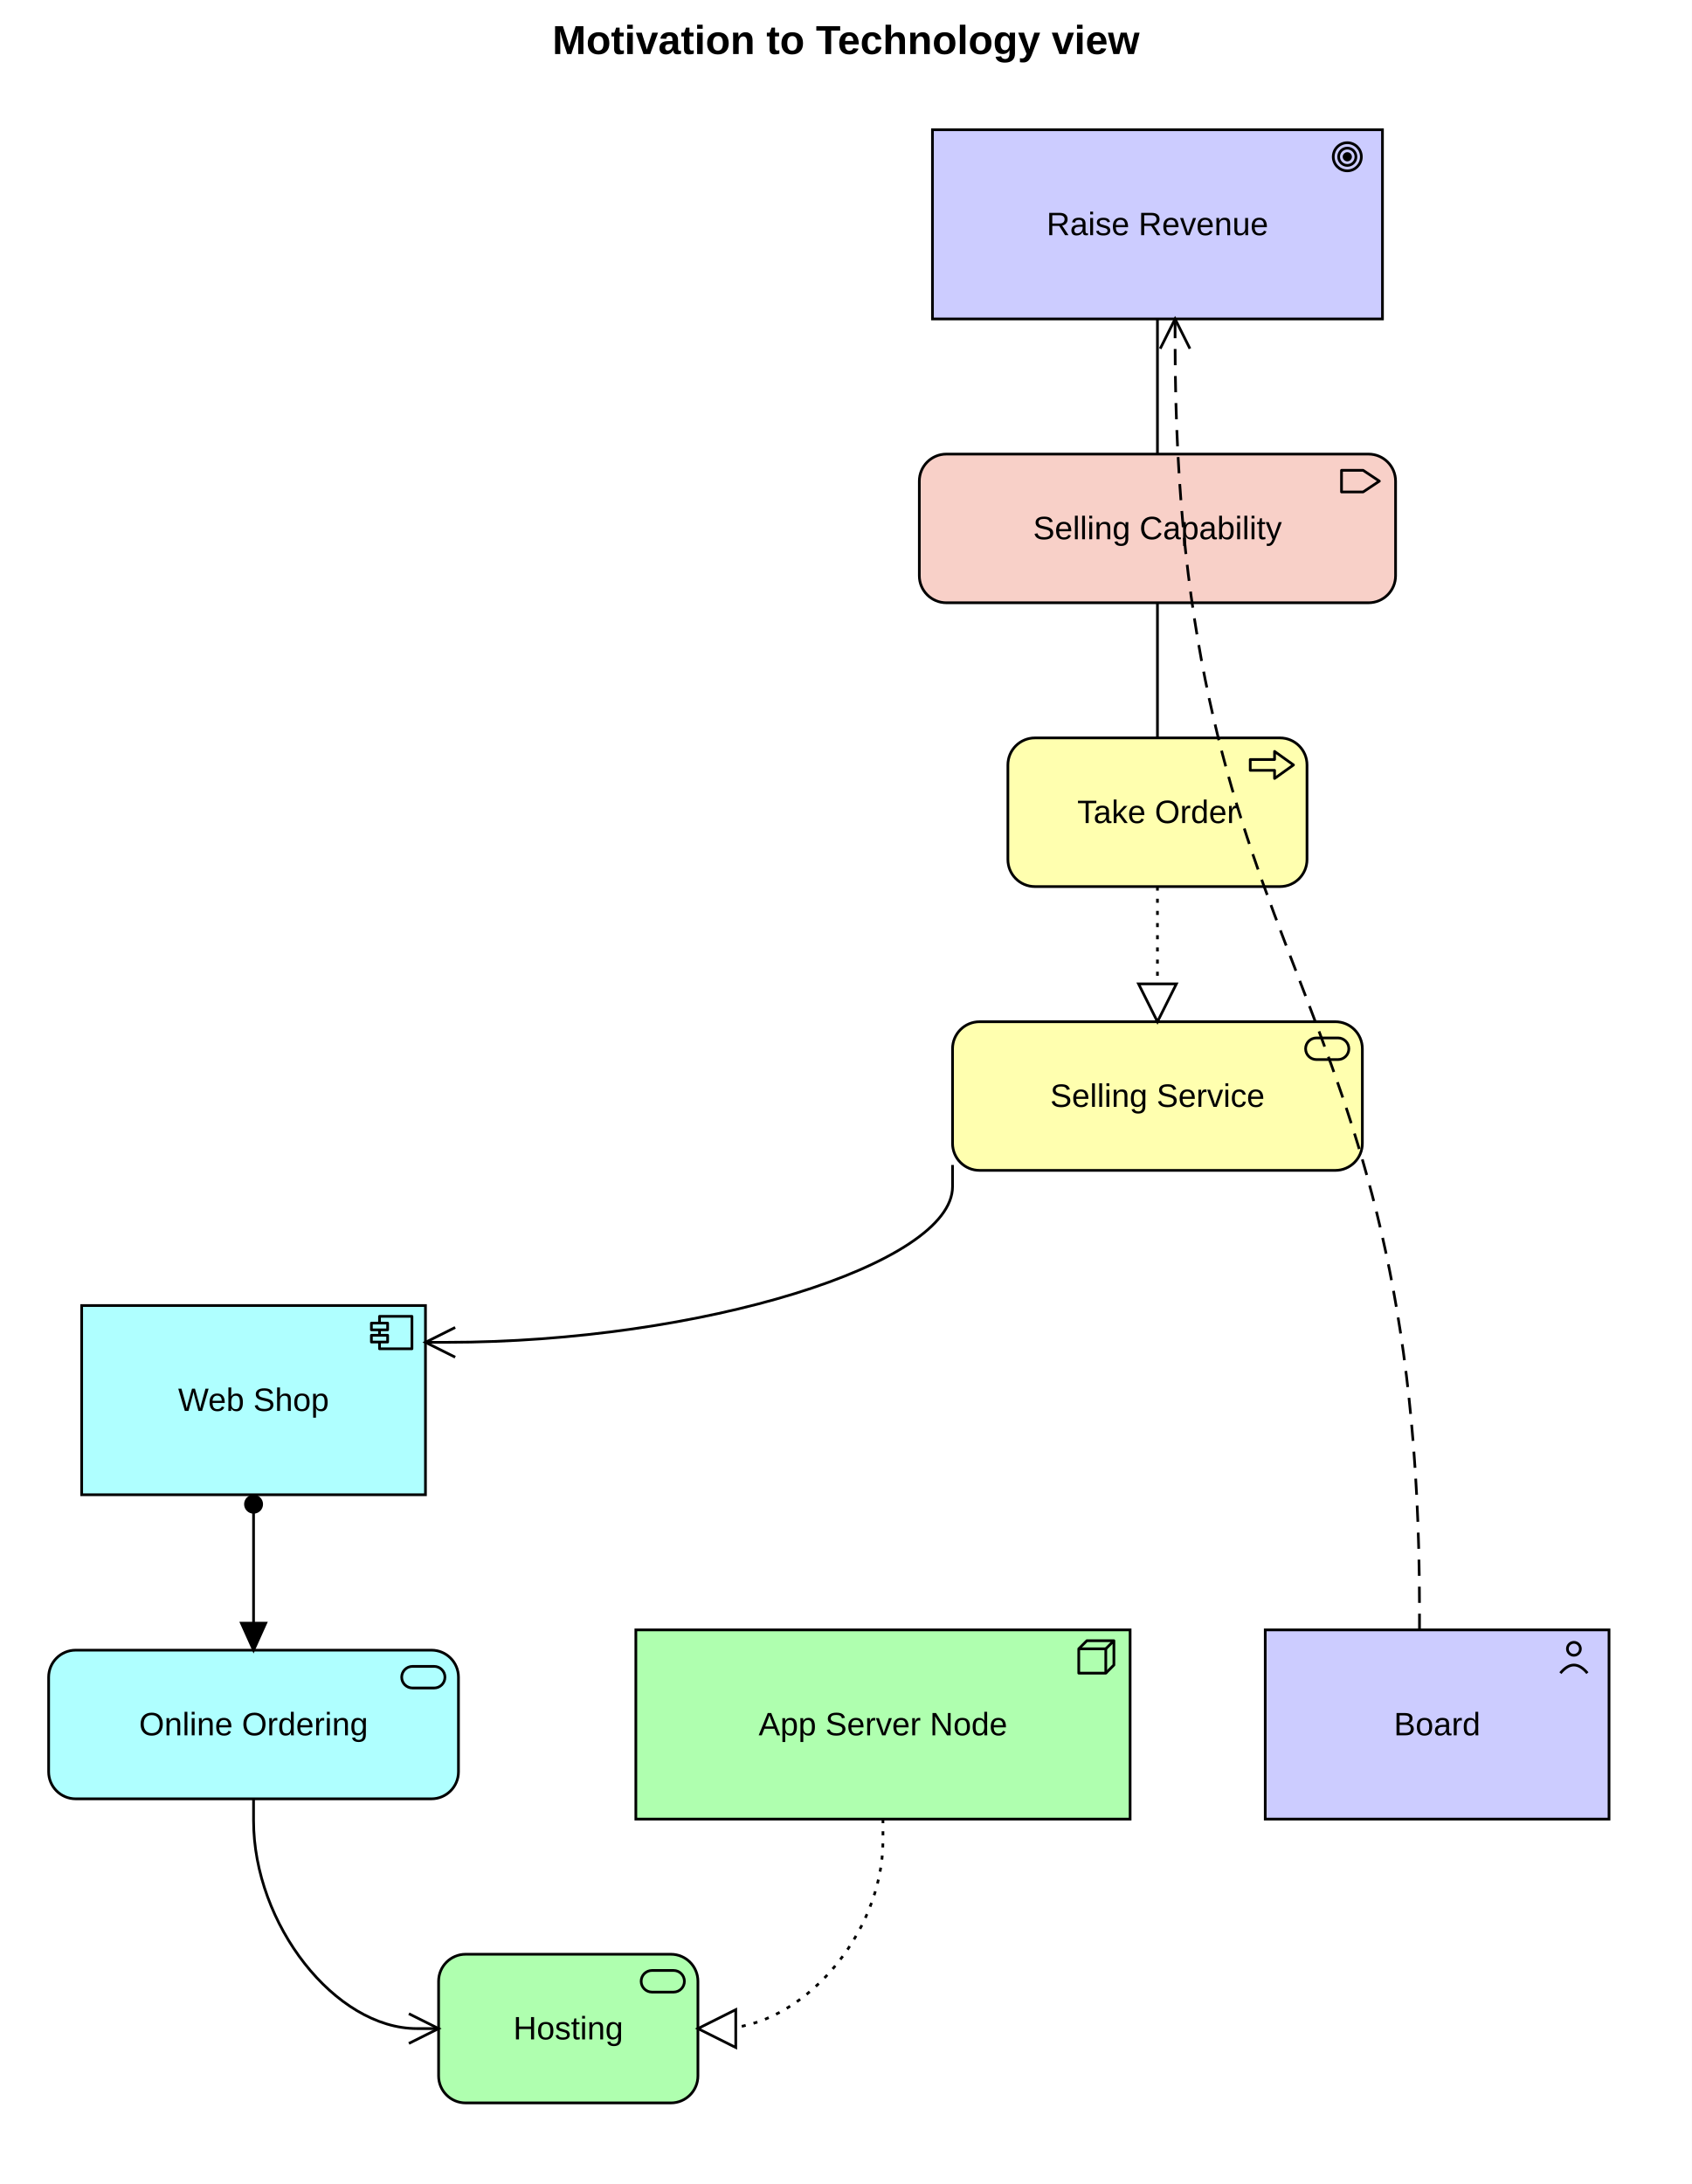
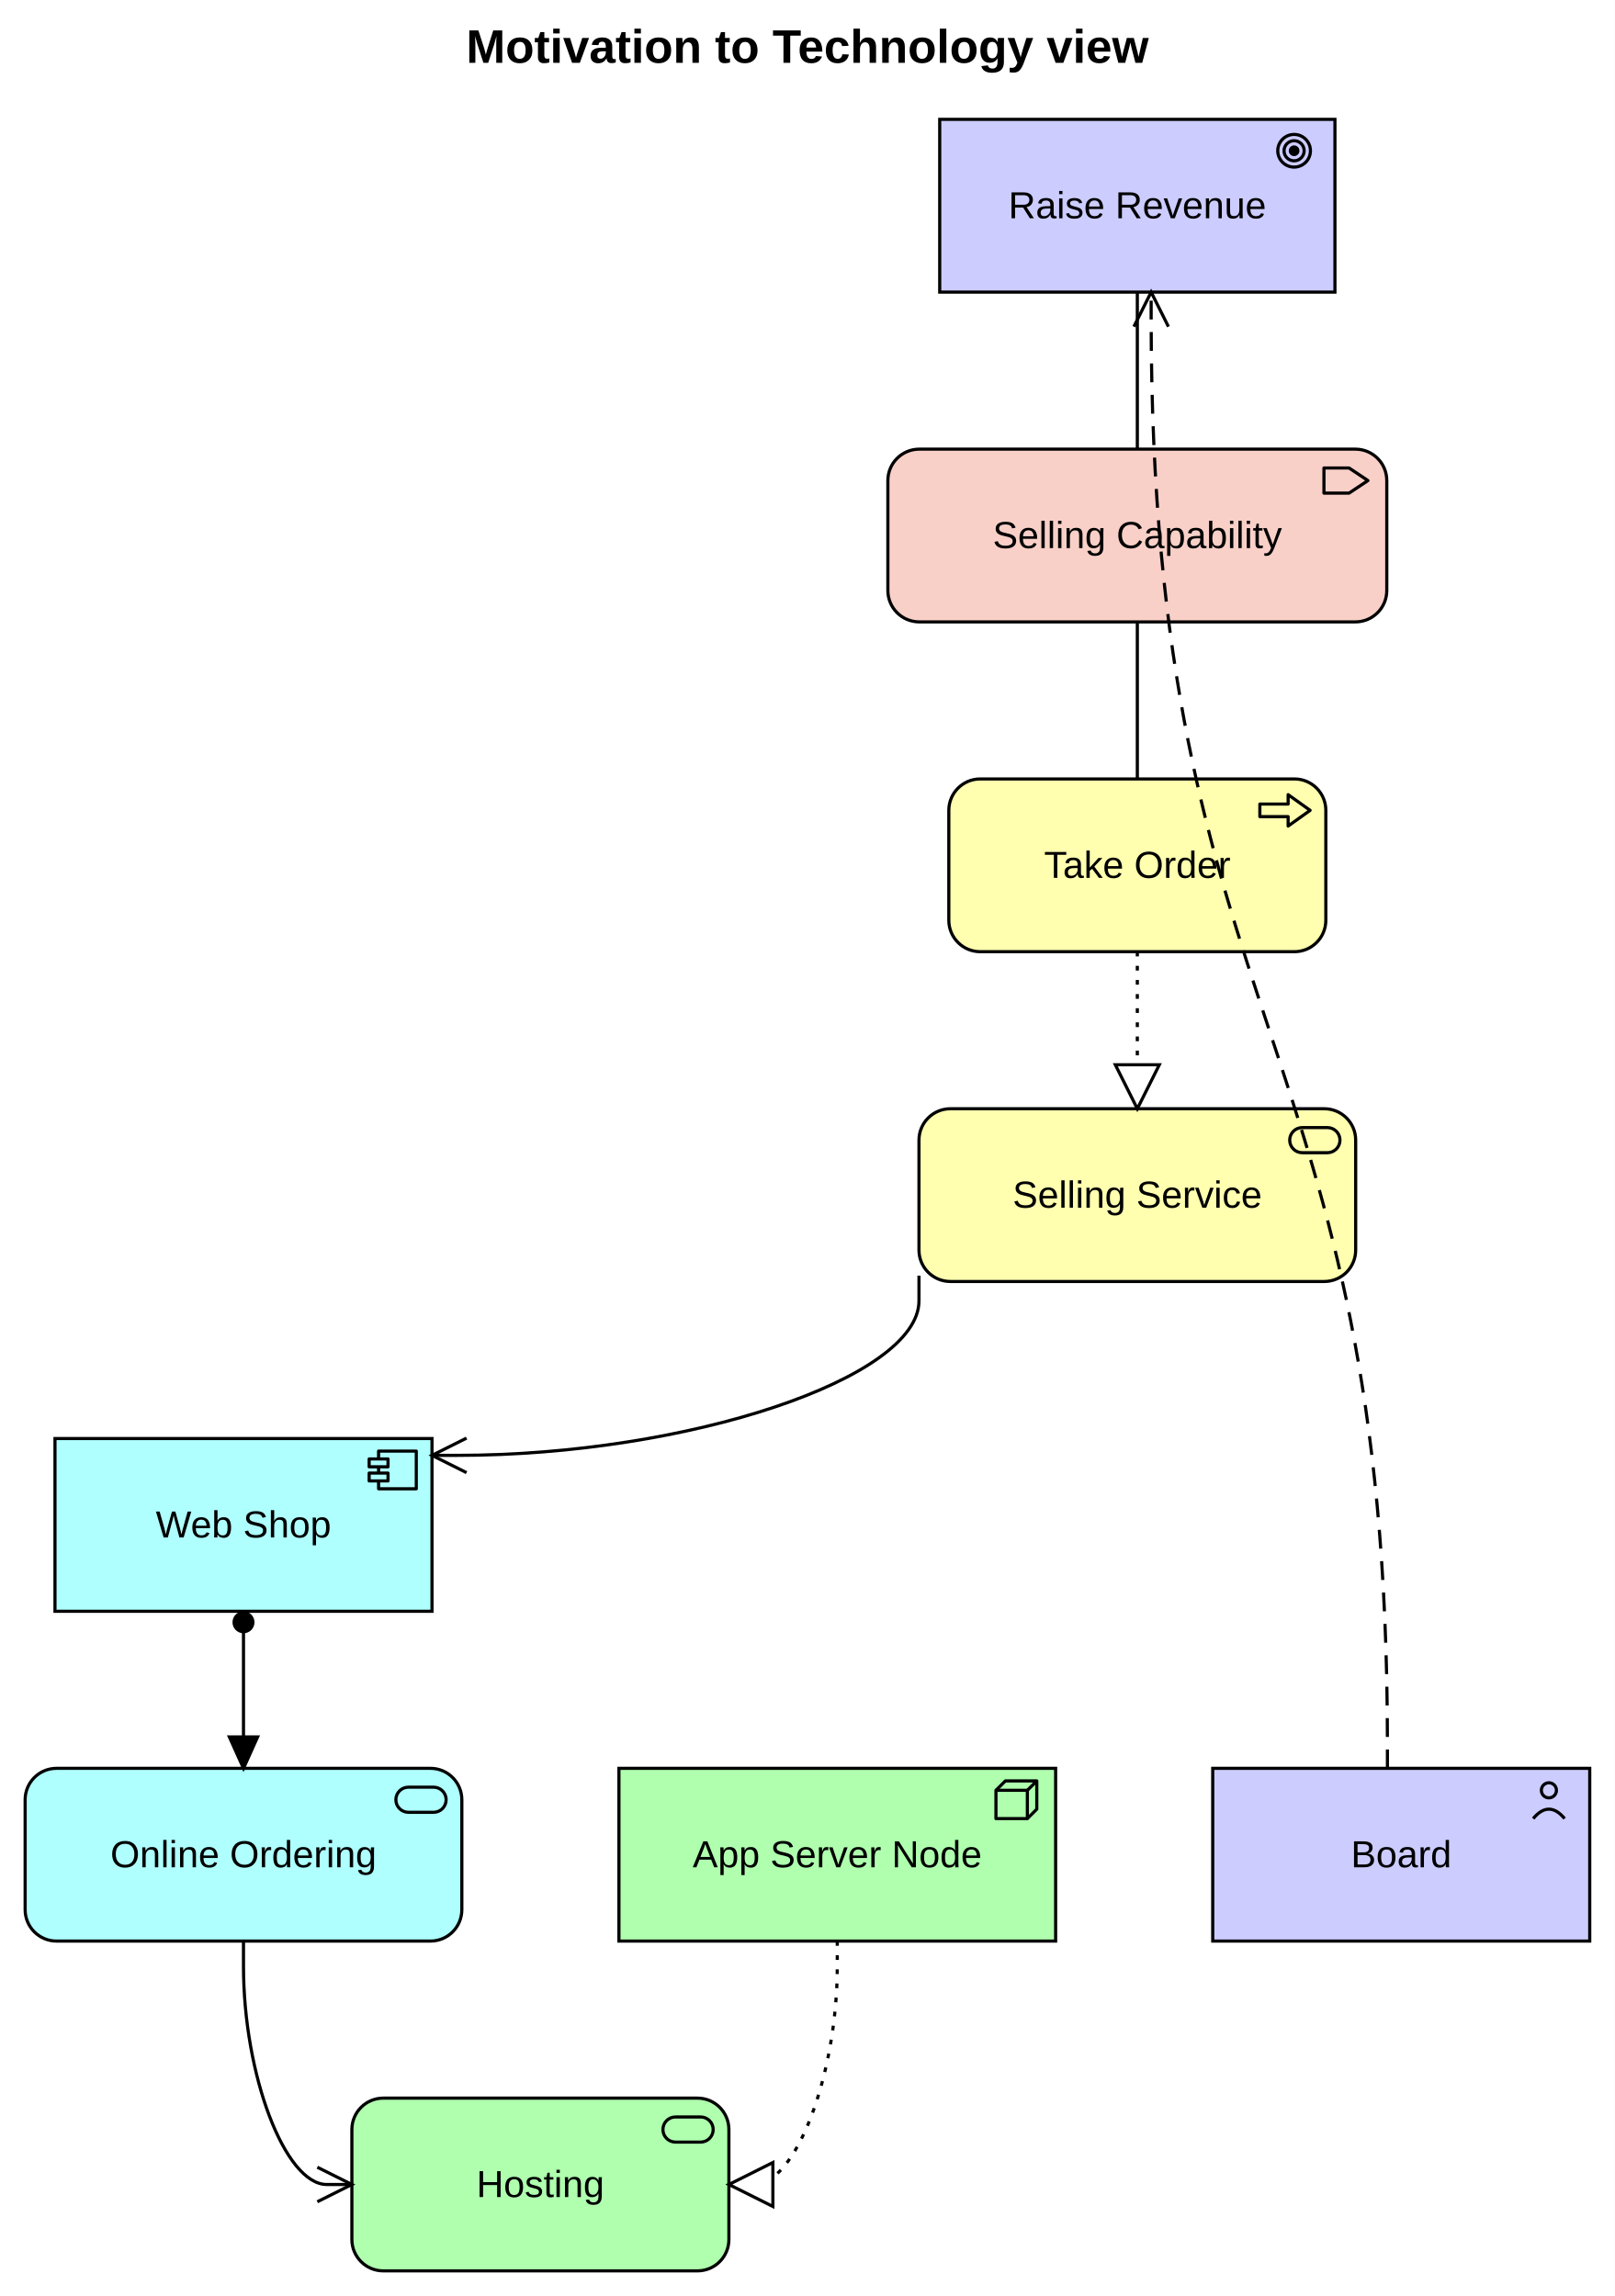
- <svg xmlns="http://www.w3.org/2000/svg" width="626" height="808" viewBox="0 0 626 808" font-family="Arial, Helvetica, sans-serif" font-size="12">
-   <rect x="0" y="0" width="626" height="808" fill="#ffffff" />
-   <text x="313" y="20" text-anchor="middle" font-size="15" font-weight="bold">Motivation to Technology view</text>
-   <g transform="translate(10,40)">
+ <svg xmlns="http://www.w3.org/2000/svg" width="514" height="731" viewBox="0 0 514 731" font-family="Arial, Helvetica, sans-serif" font-size="12">
+   <rect x="0" y="0" width="514" height="731" fill="#ffffff" />
+   <text x="257" y="20" text-anchor="middle" font-size="15" font-weight="bold">Motivation to Technology view</text>
+   <g transform="translate(0,30)">
    <g class="element stakeholder" data-id="board">
-       <rect fill="#CCCCFF" stroke="#000000" stroke-width="1" x="458.14" y="563" width="127.2" height="70" rx="0" ry="0" />
+       <rect fill="#CCCCFF" stroke="#000000" stroke-width="1" x="386" y="533" width="120" height="55" rx="0" ry="0" />
      <g stroke="#000" stroke-width="1" stroke-linejoin="round" fill="none">
-         <circle cx="572.34" cy="570" r="2.4" />
-         <path d="M567.34,579 Q572.34,573 577.34,579" />
+         <circle cx="493" cy="540" r="2.4" />
+         <path d="M488,549 Q493,543 498,549" />
      </g>
-       <text x="521.74" y="602" text-anchor="middle">Board</text>
+       <text x="446" y="564.5" text-anchor="middle">Board</text>
    </g>
    <g class="element goal" data-id="raiseRev">
-       <rect fill="#CCCCFF" stroke="#000000" stroke-width="1" x="335.01" y="8" width="166.5" height="70" rx="0" ry="0" />
+       <rect fill="#CCCCFF" stroke="#000000" stroke-width="1" x="299.1" y="8" width="125.8" height="55" rx="0" ry="0" />
      <g stroke="#000" stroke-width="1" stroke-linejoin="round" fill="none">
-         <circle cx="488.5" cy="18" r="5.2" />
-         <circle cx="488.5" cy="18" r="3.2" />
-         <circle cx="488.5" cy="18" r="1.2" fill="#000" />
+         <circle cx="411.9" cy="18" r="5.2" />
+         <circle cx="411.9" cy="18" r="3.2" />
+         <circle cx="411.9" cy="18" r="1.2" fill="#000" />
      </g>
-       <text x="418.26" y="47" text-anchor="middle">Raise Revenue</text>
+       <text x="362" y="39.5" text-anchor="middle">Raise Revenue</text>
    </g>
    <g class="element capability" data-id="sellingCap">
-       <rect fill="#F8D0C8" stroke="#000000" stroke-width="1" x="330.15" y="128" width="176.21" height="55" rx="10" ry="10" />
-       <path stroke="#000" stroke-width="1" stroke-linejoin="round" fill="none" d="M486.36,134 H494.36 L500.36,138 L494.36,142 H486.36 Z" />
-       <text x="418.26" y="159.5" text-anchor="middle">Selling Capability</text>
+       <rect fill="#F8D0C8" stroke="#000000" stroke-width="1" x="282.6" y="113" width="158.8" height="55" rx="10" ry="10" />
+       <path stroke="#000" stroke-width="1" stroke-linejoin="round" fill="none" d="M421.4,119 H429.4 L435.4,123 L429.4,127 H421.4 Z" />
+       <text x="362" y="144.5" text-anchor="middle">Selling Capability</text>
    </g>
    <g class="element business-process" data-id="takeOrder">
-       <rect fill="#FFFFAF" stroke="#000000" stroke-width="1" x="362.92" y="233" width="110.67" height="55" rx="10" ry="10" />
-       <path stroke="#000" stroke-width="1" stroke-linejoin="round" fill="none" d="M452.59,241 H461.59 V238 L468.59,243 L461.59,248 V245 H452.59 Z" />
-       <text x="418.26" y="264.5" text-anchor="middle">Take Order</text>
+       <rect fill="#FFFFAF" stroke="#000000" stroke-width="1" x="302" y="218" width="120" height="55" rx="10" ry="10" />
+       <path stroke="#000" stroke-width="1" stroke-linejoin="round" fill="none" d="M401,226 H410 V223 L417,228 L410,233 V230 H401 Z" />
+       <text x="362" y="249.5" text-anchor="middle">Take Order</text>
    </g>
    <g class="element business-service" data-id="selling">
-       <rect fill="#FFFFAF" stroke="#000000" stroke-width="1" x="342.44" y="338" width="151.63" height="55" rx="10" ry="10" />
-       <rect stroke="#000" stroke-width="1" stroke-linejoin="round" fill="none" x="473.07" y="344" width="16" height="8" rx="4" ry="4" />
-       <text x="418.26" y="369.5" text-anchor="middle">Selling Service</text>
+       <rect fill="#FFFFAF" stroke="#000000" stroke-width="1" x="292.5" y="323" width="139" height="55" rx="10" ry="10" />
+       <rect stroke="#000" stroke-width="1" stroke-linejoin="round" fill="none" x="410.5" y="329" width="16" height="8" rx="4" ry="4" />
+       <text x="362" y="354.5" text-anchor="middle">Selling Service</text>
    </g>
    <g class="element application-component" data-id="webShop">
-       <rect fill="#AFFFFF" stroke="#000000" stroke-width="1" x="20.22" y="443" width="127.2" height="70" rx="0" ry="0" />
+       <rect fill="#AFFFFF" stroke="#000000" stroke-width="1" x="17.5" y="428" width="120" height="55" rx="0" ry="0" />
      <g stroke="#000" stroke-width="1" stroke-linejoin="round" fill="#AFFFFF">
-         <rect x="130.42" y="447" width="12" height="12" />
-         <rect x="127.42" y="449.5" width="6" height="2.5" />
-         <rect x="127.42" y="454" width="6" height="2.5" />
+         <rect x="120.5" y="432" width="12" height="12" />
+         <rect x="117.5" y="434.5" width="6" height="2.5" />
+         <rect x="117.5" y="439" width="6" height="2.5" />
      </g>
-       <text x="83.82" y="482" text-anchor="middle">Web Shop</text>
+       <text x="77.5" y="459.5" text-anchor="middle">Web Shop</text>
    </g>
    <g class="element application-service" data-id="ordering">
-       <rect fill="#AFFFFF" stroke="#000000" stroke-width="1" x="8" y="570.5" width="151.63" height="55" rx="10" ry="10" />
-       <rect stroke="#000" stroke-width="1" stroke-linejoin="round" fill="none" x="138.63" y="576.5" width="16" height="8" rx="4" ry="4" />
-       <text x="83.82" y="602" text-anchor="middle">Online Ordering</text>
+       <rect fill="#AFFFFF" stroke="#000000" stroke-width="1" x="8" y="533" width="139" height="55" rx="10" ry="10" />
+       <rect stroke="#000" stroke-width="1" stroke-linejoin="round" fill="none" x="126" y="539" width="16" height="8" rx="4" ry="4" />
+       <text x="77.5" y="564.5" text-anchor="middle">Online Ordering</text>
    </g>
    <g class="element node" data-id="appNode">
-       <rect fill="#AFFFAF" stroke="#000000" stroke-width="1" x="225.26" y="563" width="182.88" height="70" rx="0" ry="0" />
+       <rect fill="#AFFFAF" stroke="#000000" stroke-width="1" x="197" y="533" width="139" height="55" rx="0" ry="0" />
      <g stroke="#000" stroke-width="1" stroke-linejoin="round" fill="none">
-         <rect x="389.14" y="570" width="10" height="9" />
-         <path d="M389.14,570 L392.14,567 H402.14 V576 L399.14,579 M399.14,570 L402.14,567" />
+         <rect x="317" y="540" width="10" height="9" />
+         <path d="M317,540 L320,537 H330 V546 L327,549 M327,540 L330,537" />
      </g>
-       <text x="316.7" y="602" text-anchor="middle">App Server Node</text>
+       <text x="266.5" y="564.5" text-anchor="middle">App Server Node</text>
    </g>
    <g class="element technology-service" data-id="hosting">
-       <rect fill="#AFFFAF" stroke="#000000" stroke-width="1" x="152.28" y="683" width="95.95" height="55" rx="10" ry="10" />
-       <rect stroke="#000" stroke-width="1" stroke-linejoin="round" fill="none" x="227.23" y="689" width="16" height="8" rx="4" ry="4" />
-       <text x="200.26" y="714.5" text-anchor="middle">Hosting</text>
+       <rect fill="#AFFFAF" stroke="#000000" stroke-width="1" x="112" y="638" width="120" height="55" rx="10" ry="10" />
+       <rect stroke="#000" stroke-width="1" stroke-linejoin="round" fill="none" x="211" y="644" width="16" height="8" rx="4" ry="4" />
+       <text x="172" y="669.5" text-anchor="middle">Hosting</text>
    </g>
    <g class="relationship influence" data-source="board" data-target="raiseRev">
-       <path d="M515.209,563L515.209,555C515.209,320.5 424.781,320.5 424.781,86L424.781,78" fill="none" stroke="#000" stroke-width="1" stroke-dasharray="6 4" />
-       <path d="M430.28,89 L424.78,78 L419.28,89" fill="none" stroke="#000" stroke-width="1" />
+       <path d="M441.6,533L441.6,525C441.6,298 366.4,298 366.4,71L366.4,63" fill="none" stroke="#000" stroke-width="1" stroke-dasharray="6 4" />
+       <path d="M371.9,74 L366.4,63 L360.9,74" fill="none" stroke="#000" stroke-width="1" />
    </g>
    <g class="relationship association" data-source="raiseRev" data-target="sellingCap">
-       <path d="M418.255,78L418.255,86L418.255,128" fill="none" stroke="#000" stroke-width="1" />
+       <path d="M362,63L362,71L362,113" fill="none" stroke="#000" stroke-width="1" />
    </g>
    <g class="relationship association" data-source="sellingCap" data-target="takeOrder">
-       <path d="M418.255,183L418.255,191L418.255,233" fill="none" stroke="#000" stroke-width="1" />
+       <path d="M362,168L362,176L362,218" fill="none" stroke="#000" stroke-width="1" />
    </g>
    <g class="relationship realization" data-source="takeOrder" data-target="selling">
-       <path d="M418.255,288L418.255,296L418.255,338" fill="none" stroke="#000" stroke-width="1" stroke-dasharray="1.5 3" />
-       <path d="M418.26,338 L411.26,324 L425.26,324 Z" fill="#fff" stroke="#000" stroke-width="1" />
+       <path d="M362,273L362,281L362,323" fill="none" stroke="#000" stroke-width="1" stroke-dasharray="1.5 3" />
+       <path d="M362,323 L355,309 L369,309 Z" fill="#fff" stroke="#000" stroke-width="1" />
    </g>
    <g class="relationship serving" data-source="selling" data-target="webShop">
-       <path d="M342.44,391.003L342.44,399.003C342.44,427.804 248.927,456.606 155.415,456.606L147.415,456.606" fill="none" stroke="#000" stroke-width="1" />
-       <path d="M158.42,451.11 L147.42,456.61 L158.42,462.11" fill="none" stroke="#000" stroke-width="1" />
+       <path d="M292.5,376.15L292.5,384.15C292.5,408.753 219,433.356 145.5,433.356L137.5,433.356" fill="none" stroke="#000" stroke-width="1" />
+       <path d="M148.5,427.86 L137.5,433.36 L148.5,438.86" fill="none" stroke="#000" stroke-width="1" />
    </g>
    <g class="relationship assignment" data-source="webShop" data-target="ordering">
-       <path d="M83.815,513L83.815,521L83.815,570.5" fill="none" stroke="#000" stroke-width="1" />
-       <circle cx="83.82" cy="516.5" r="3.5" fill="#000" />
-       <path d="M83.82,570.5 L79.32,560.5 L88.32,560.5 Z" fill="#000" stroke="#000" stroke-width="1" />
+       <path d="M77.5,483L77.5,491L77.5,533" fill="none" stroke="#000" stroke-width="1" />
+       <circle cx="77.5" cy="486.5" r="3.5" fill="#000" />
+       <path d="M77.5,533 L73,523 L82,523 Z" fill="#000" stroke="#000" stroke-width="1" />
    </g>
    <g class="relationship serving" data-source="ordering" data-target="hosting">
-       <path d="M83.815,625.5L83.815,633.5C83.815,672 114.047,710.5 144.28,710.5L152.28,710.5" fill="none" stroke="#000" stroke-width="1" />
-       <path d="M141.28,716 L152.28,710.5 L141.28,705" fill="none" stroke="#000" stroke-width="1" />
+       <path d="M77.5,588L77.5,596C77.5,630.75 90.75,665.5 104,665.5L112,665.5" fill="none" stroke="#000" stroke-width="1" />
+       <path d="M101,671 L112,665.5 L101,660" fill="none" stroke="#000" stroke-width="1" />
    </g>
    <g class="relationship realization" data-source="appNode" data-target="hosting">
-       <path d="M316.695,633L316.695,641C316.695,675.75 286.462,710.5 256.23,710.5L248.23,710.5" fill="none" stroke="#000" stroke-width="1" stroke-dasharray="1.5 3" />
-       <path d="M248.23,710.5 L262.23,703.5 L262.23,717.5 Z" fill="#fff" stroke="#000" stroke-width="1" />
+       <path d="M266.5,588L266.5,596C266.5,630.75 253.25,665.5 240,665.5L232,665.5" fill="none" stroke="#000" stroke-width="1" stroke-dasharray="1.5 3" />
+       <path d="M232,665.5 L246,658.5 L246,672.5 Z" fill="#fff" stroke="#000" stroke-width="1" />
    </g>
  </g>
</svg>
